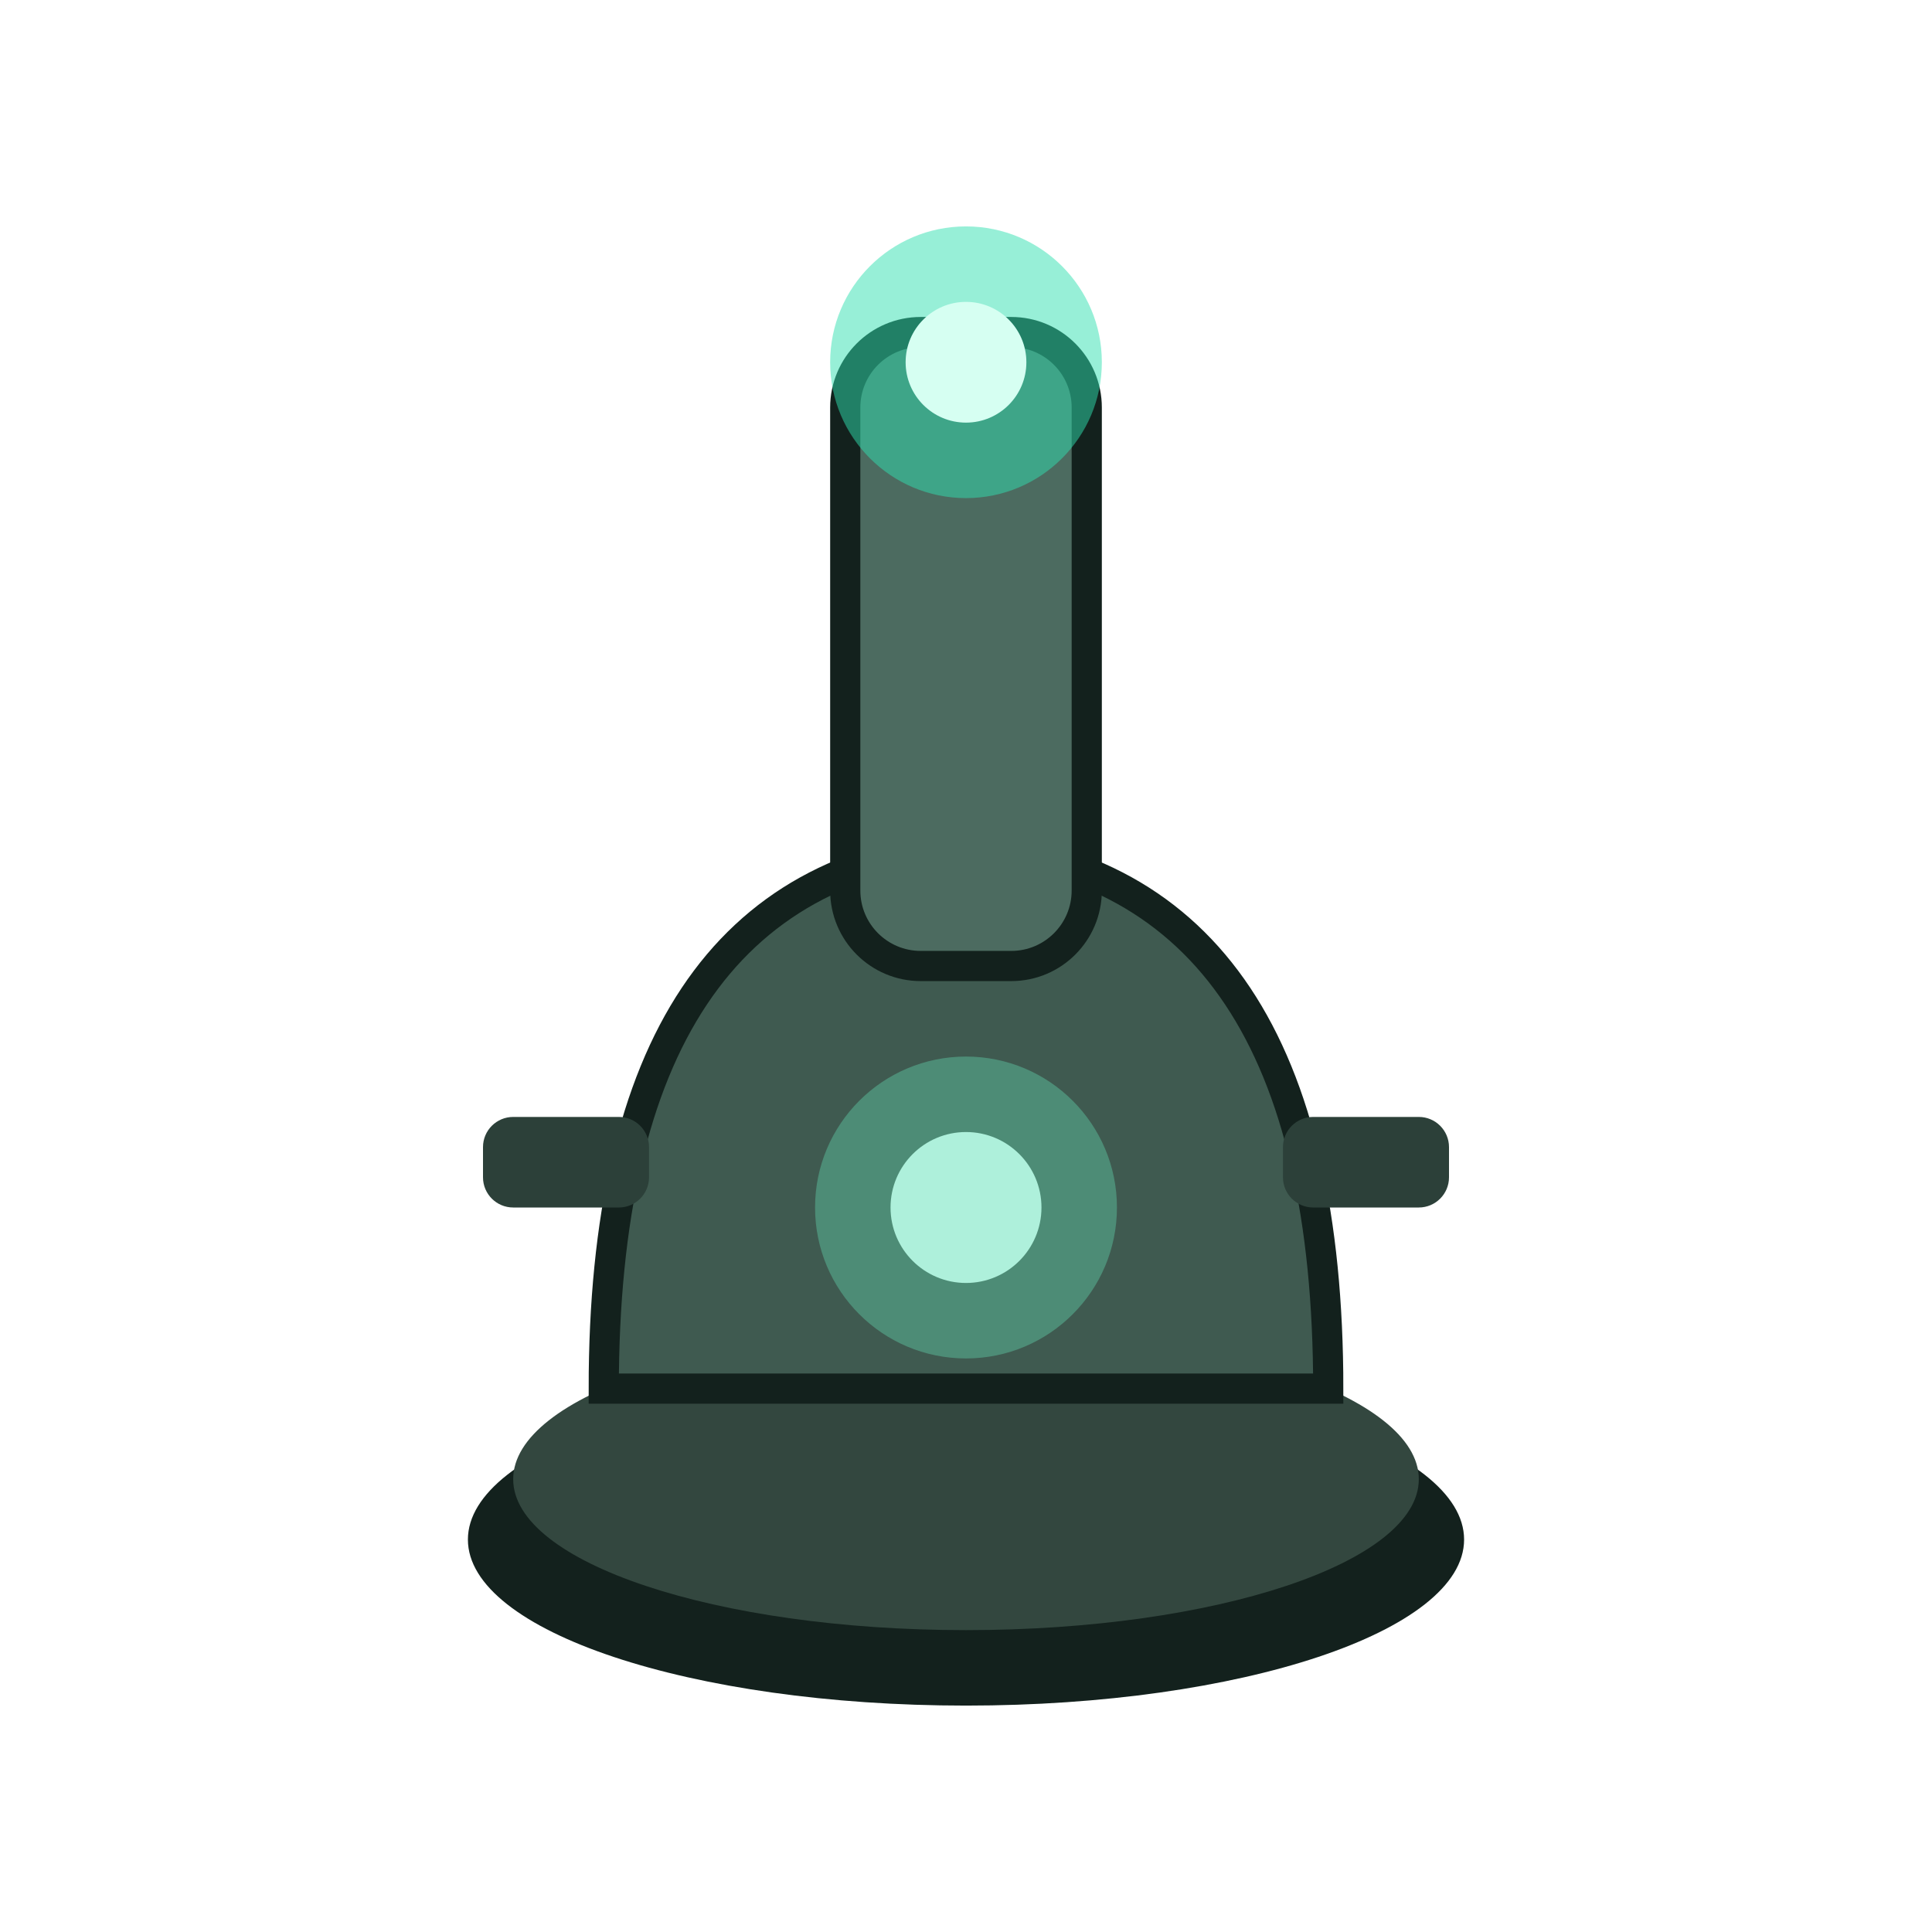
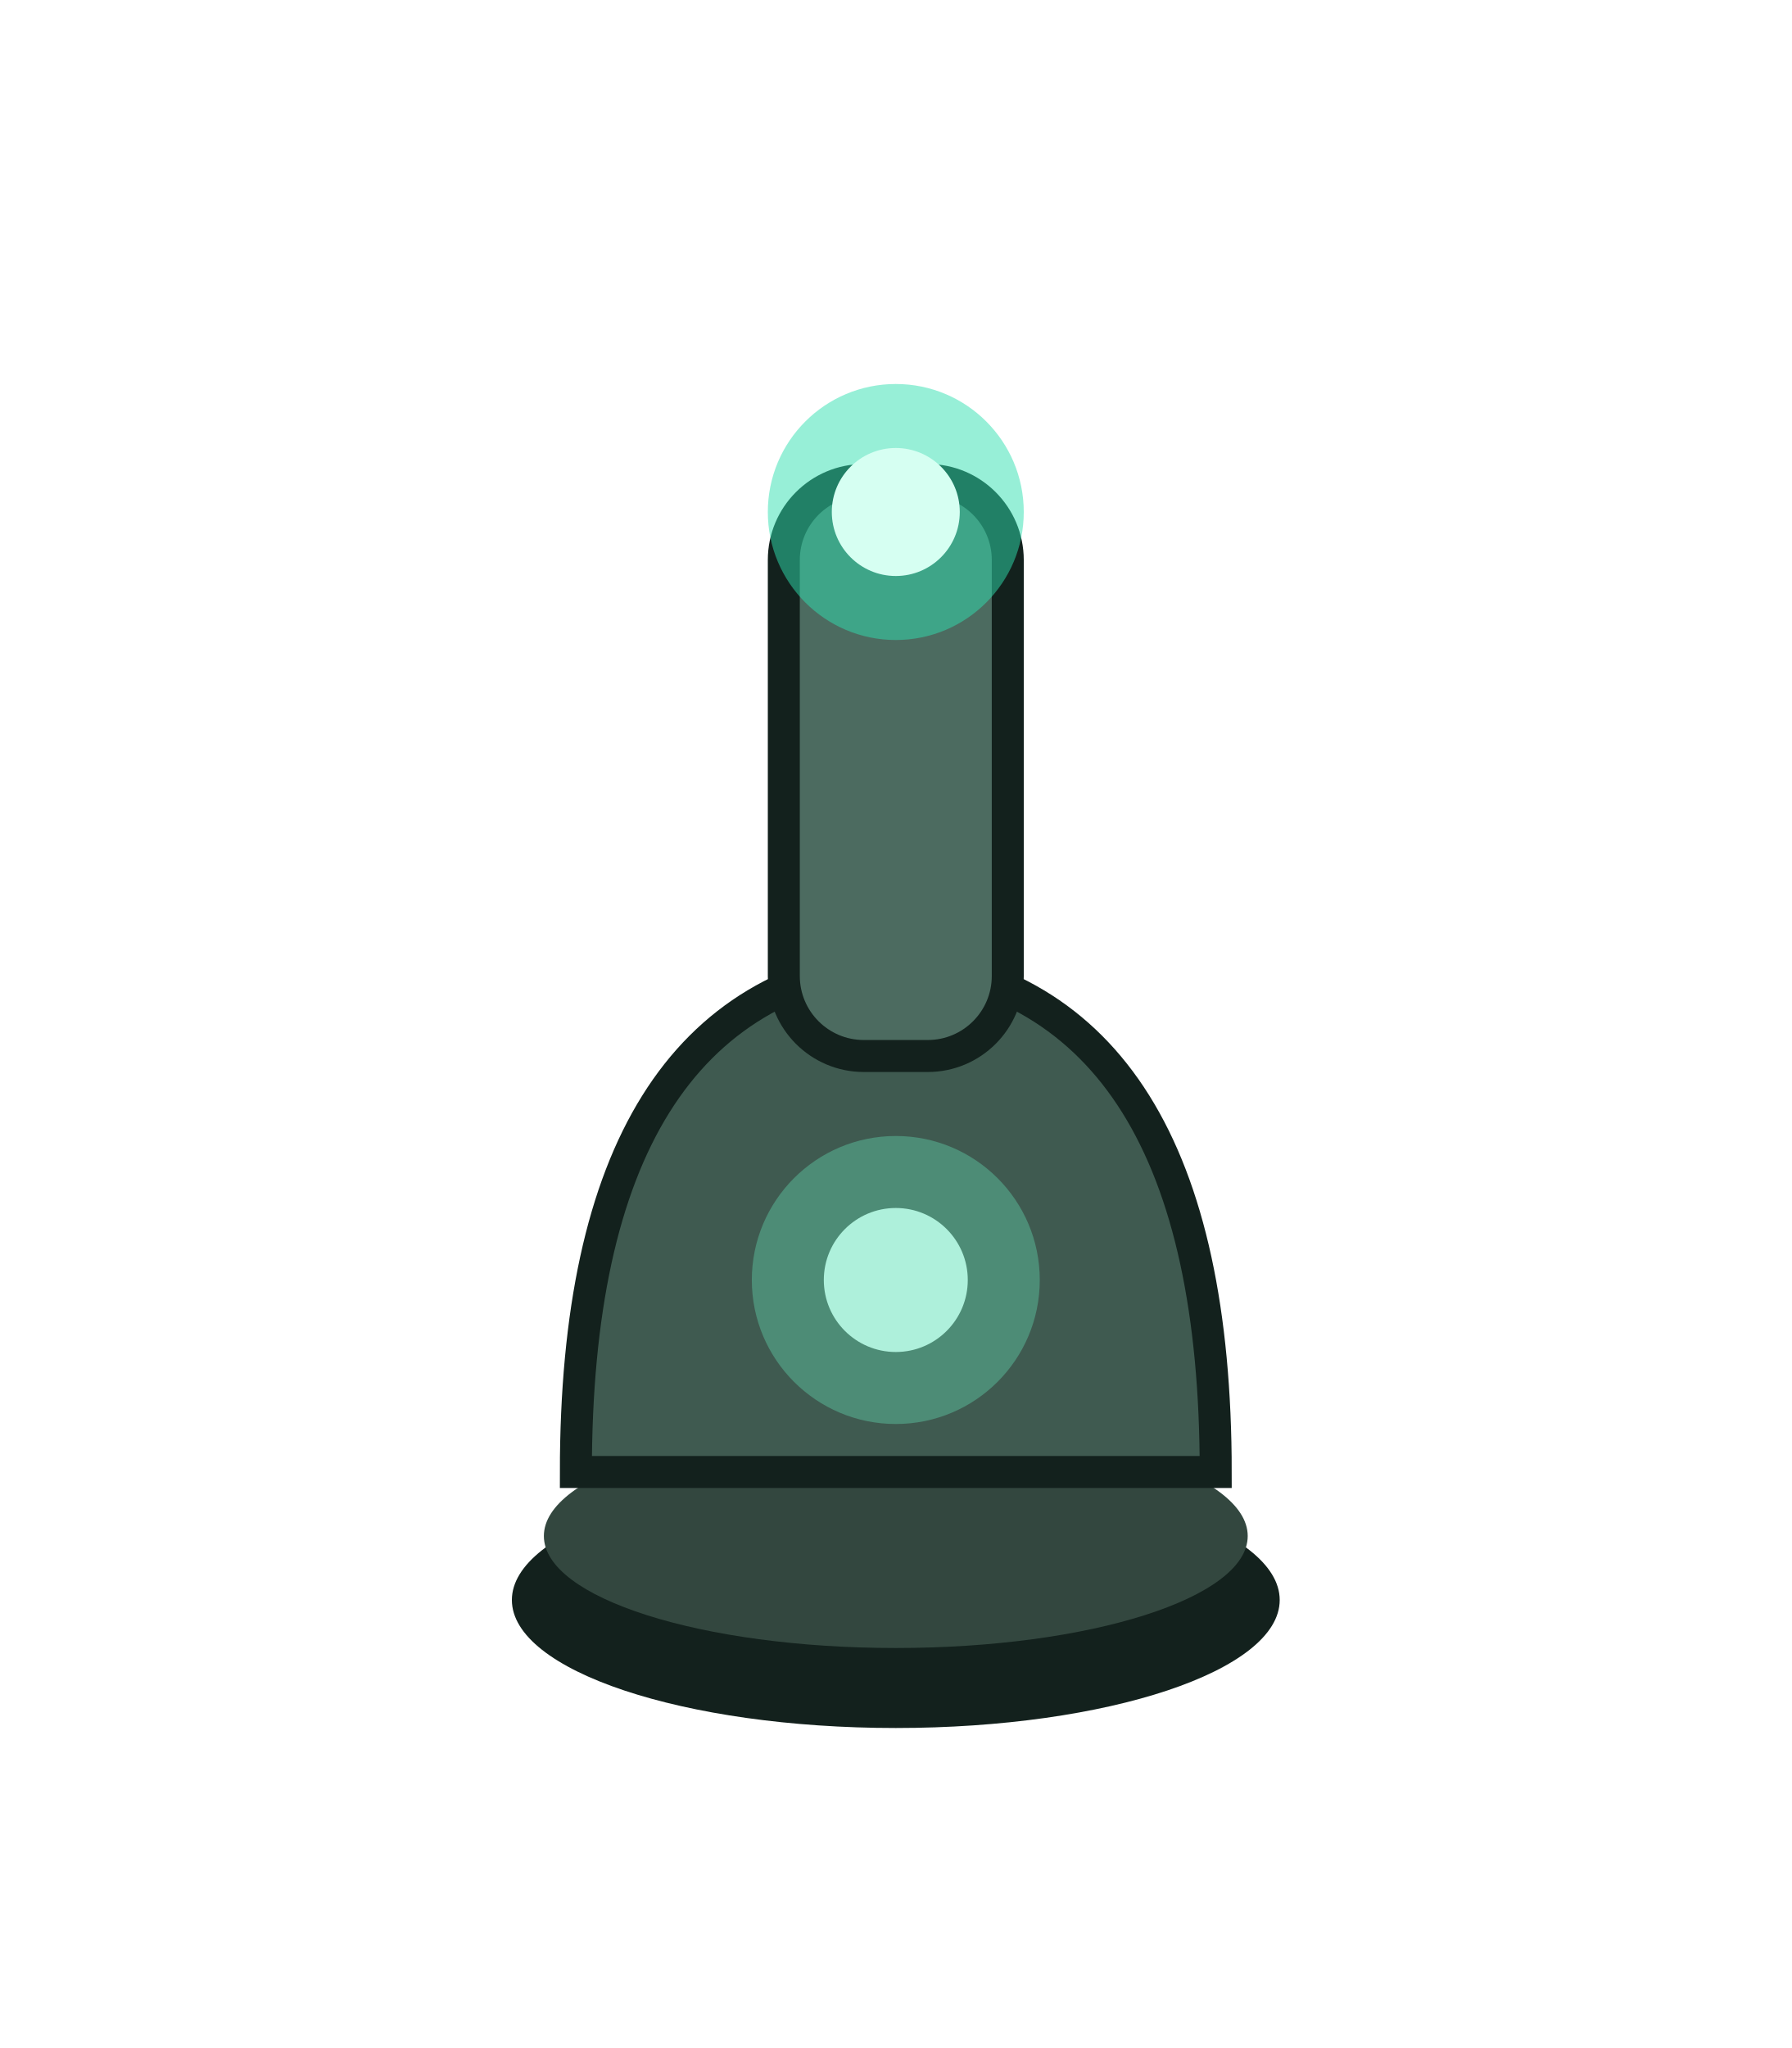
- <svg xmlns="http://www.w3.org/2000/svg" width="128" height="128" viewBox="0 0 128 128">
-   <ellipse cx="64" cy="102" rx="33" ry="11" fill="#13211d" />
-   <ellipse cx="64" cy="98" rx="30" ry="10" fill="#33473f" />
-   <path d="M40 92 Q40 58 64 56 Q88 58 88 92 Z" fill="#3f5a50" stroke="#13211d" stroke-width="2" />
-   <rect x="32" y="74" width="11" height="6" rx="2" fill="#2c4039" />
-   <rect x="85" y="74" width="11" height="6" rx="2" fill="#2c4039" />
-   <circle cx="64" cy="80" r="10" fill="#5DCAA5" opacity="0.45" />
-   <circle cx="64" cy="80" r="5" fill="#aef0db" />
-   <rect x="56" y="22" width="16" height="42" rx="5" fill="#4c6b60" stroke="#13211d" stroke-width="2" />
-   <circle cx="64" cy="24" r="9" fill="#2fe0b0" opacity="0.5" />
-   <circle cx="64" cy="24" r="4" fill="#d6fff2" />
+ <svg xmlns="http://www.w3.org/2000/svg" width="112" height="128" viewBox="0 0 112 128">
+   <ellipse cx="56" cy="100" rx="24" ry="8" fill="#13211d" />
+   <ellipse cx="56" cy="96" rx="22" ry="7" fill="#33473f" />
+   <path d="M36 92 Q36 62 56 60 Q76 62 76 92 Z" fill="#3f5a50" stroke="#13211d" stroke-width="2" />
+   <circle cx="56" cy="80" r="9" fill="#5DCAA5" opacity="0.45" />
+   <circle cx="56" cy="80" r="4.5" fill="#aef0db" />
+   <rect x="49" y="30" width="14" height="36" rx="5" fill="#4c6b60" stroke="#13211d" stroke-width="2" />
+   <circle cx="56" cy="32" r="8" fill="#2fe0b0" opacity="0.5" />
+   <circle cx="56" cy="32" r="4" fill="#d6fff2" />
</svg>
